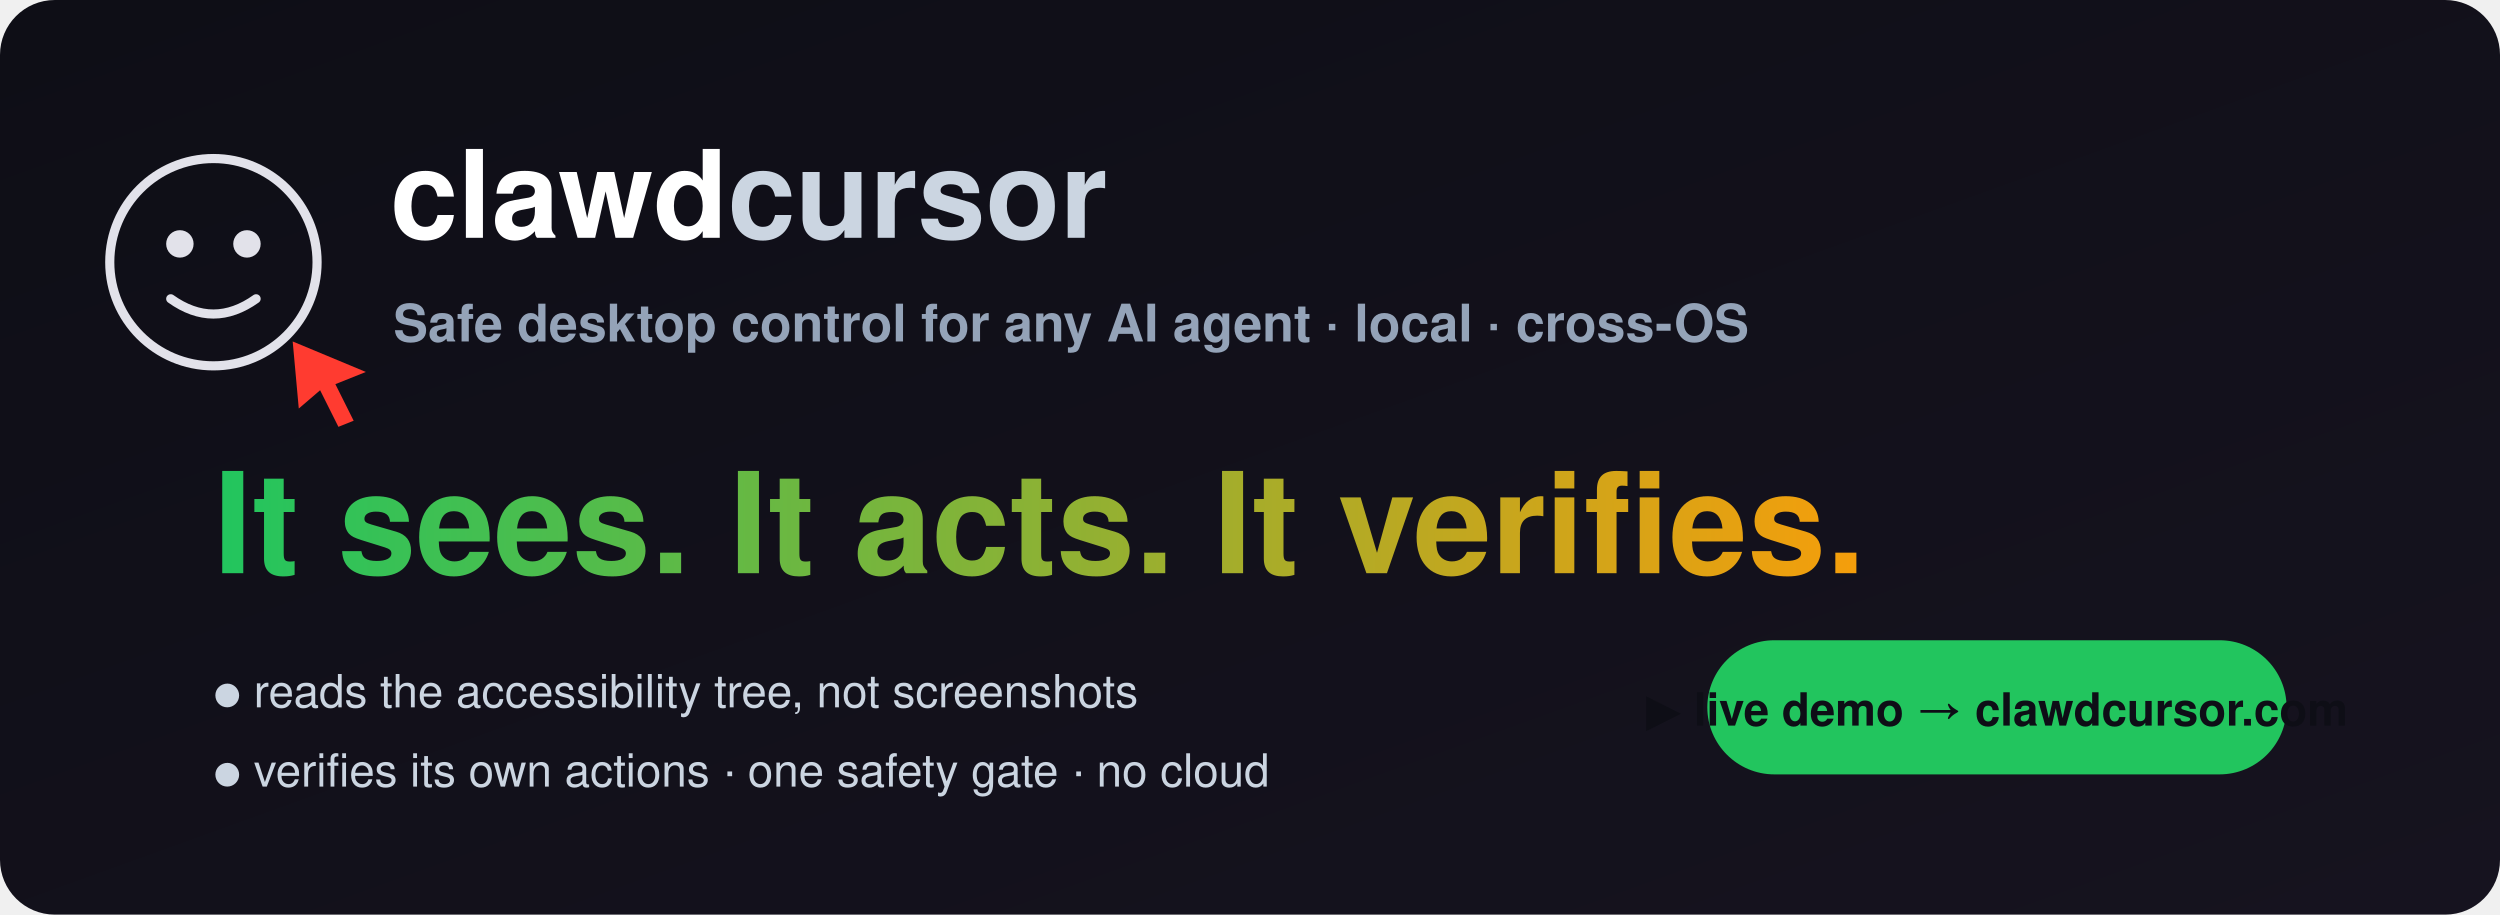
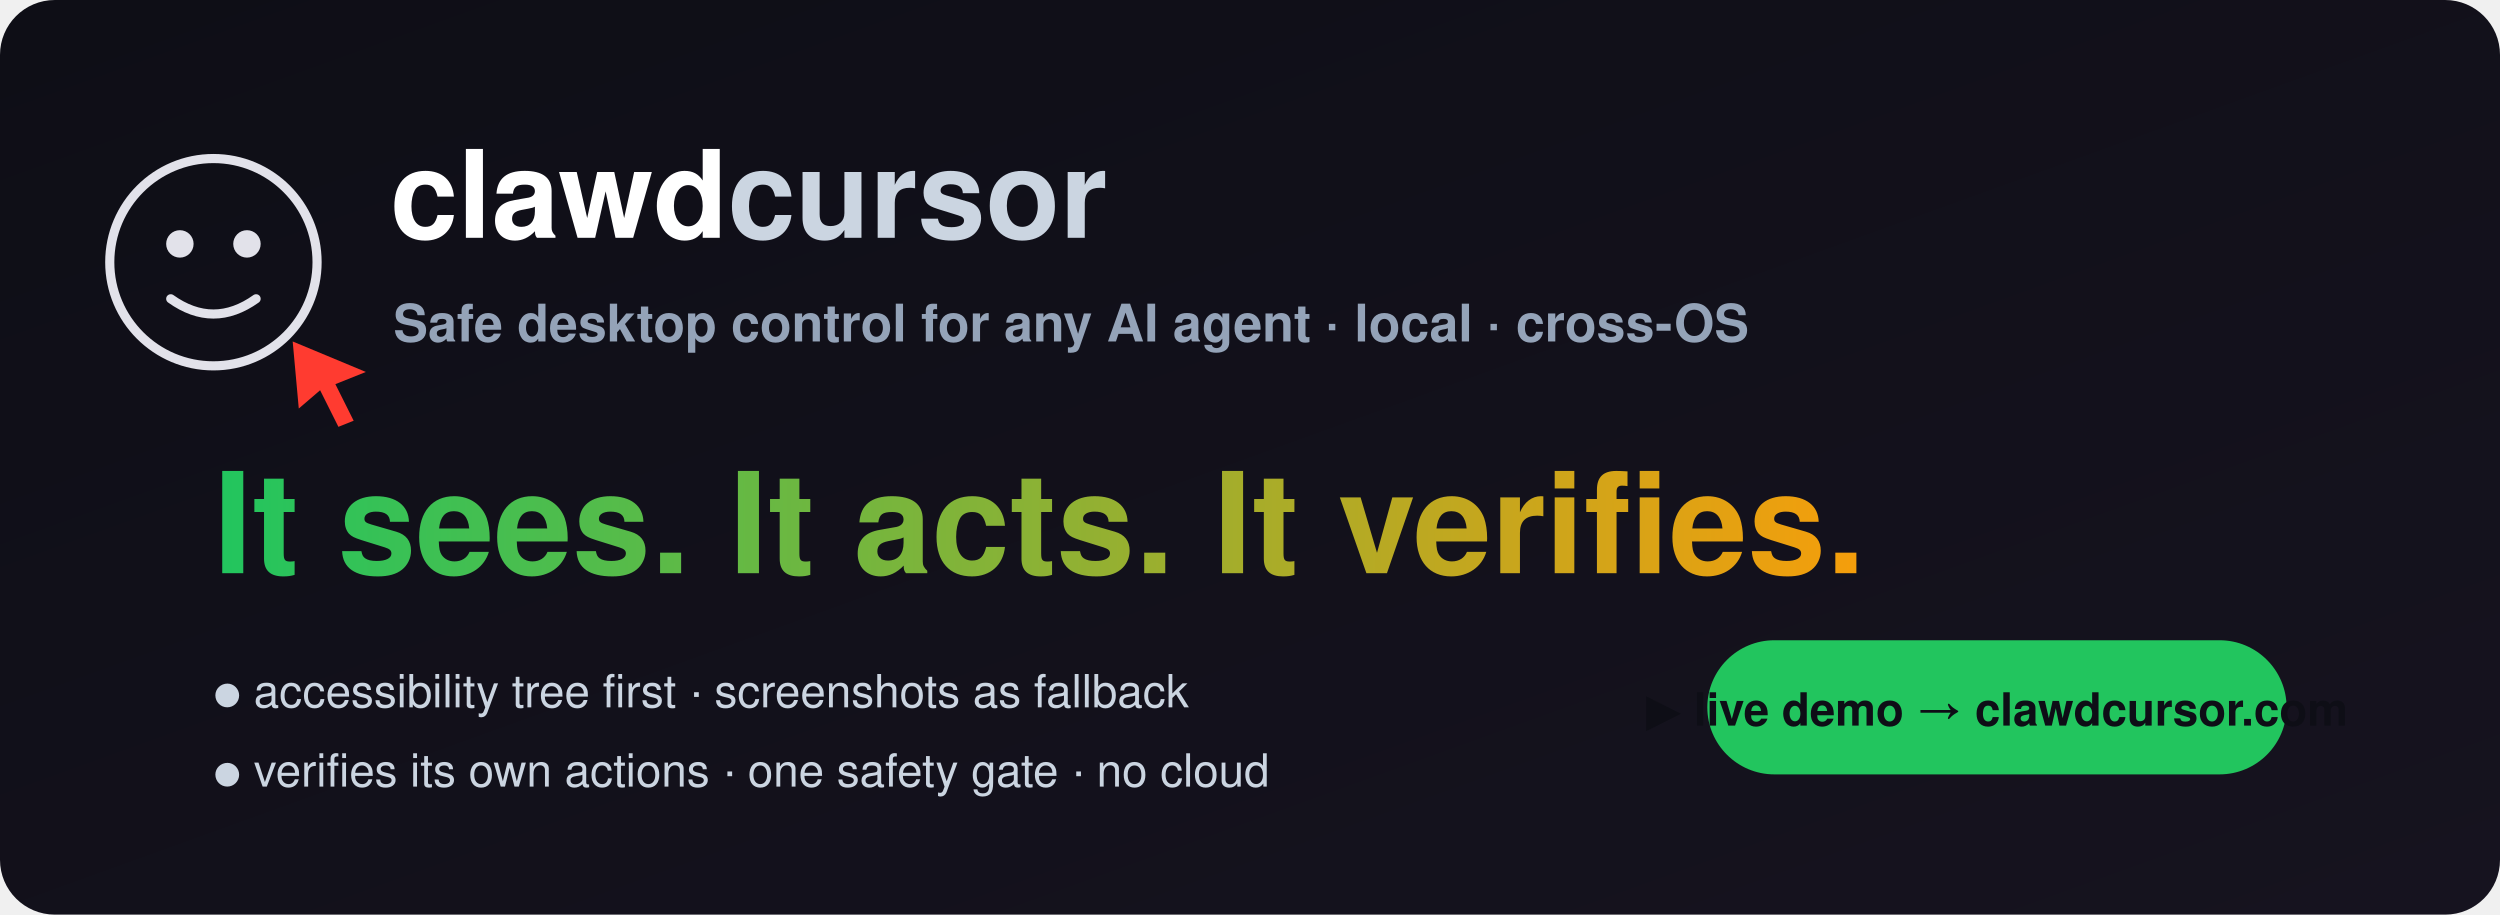
<svg xmlns="http://www.w3.org/2000/svg" viewBox="0 0 820 300" role="img" aria-label="Clawd Cursor — It sees. It acts. It verifies.">
  <defs>
    <linearGradient id="bg" x1="0" y1="0" x2="1" y2="1">
      <stop offset="0" stop-color="#0e0e16" />
      <stop offset="1" stop-color="#16131f" />
    </linearGradient>
    <linearGradient id="grad" x1="0" y1="0" x2="1" y2="0">
      <stop offset="0" stop-color="#22c55e" />
      <stop offset="1" stop-color="#f59e0b" />
    </linearGradient>
  </defs>
  <rect width="820" height="300" rx="18" fill="url(#bg)" />
  <g transform="translate(70,86)">
    <circle cx="0" cy="0" r="34" fill="none" stroke="#e2e2ea" stroke-width="3" />
    <circle cx="-11" cy="-6" r="4.5" fill="#e2e2ea" />
    <circle cx="11" cy="-6" r="4.5" fill="#e2e2ea" />
    <path d="M -14 12 Q 0 22 14 12" fill="none" stroke="#e2e2ea" stroke-width="3" stroke-linecap="round" />
    <path d="M 26 26 L 50 36 L 40 40 L 46 52 L 41 54 L 35 42 L 28 48 Z" fill="#ff3b30" />
  </g>
  <text x="128" y="78" font-family="Segoe UI, Helvetica, Arial, sans-serif" font-size="40" font-weight="700" fill="#ffffff">clawd<tspan fill="#cbd5e1">cursor</tspan>
  </text>
  <text x="129" y="112" font-family="Segoe UI, Helvetica, Arial, sans-serif" font-size="17" font-weight="600" fill="#94a3b8">Safe desktop control for any AI agent · local · cross-OS</text>
  <text x="70" y="188" font-family="Segoe UI, Helvetica, Arial, sans-serif" font-size="46" font-weight="800" fill="url(#grad)">It sees. It acts. It verifies.</text>
  <g font-family="Segoe UI, Helvetica, Arial, sans-serif" font-size="15" fill="#cbd5e1">
-     <text x="70" y="232">● reads the accessibility tree, not screenshots</text>
+     <text x="70" y="232">● accessibility tree first · screenshots as fallback</text>
    <text x="70" y="258">● verifies its own actions · one safety gate · no cloud</text>
  </g>
  <g transform="translate(560,210)">
    <rect x="0" y="0" width="190" height="44" rx="22" fill="#22c55e" />
    <text x="95" y="28" text-anchor="middle" font-family="Segoe UI, Helvetica, Arial, sans-serif" font-size="15" font-weight="700" fill="#0e0e16">▶  live demo → clawdcursor.com</text>
  </g>
</svg>
